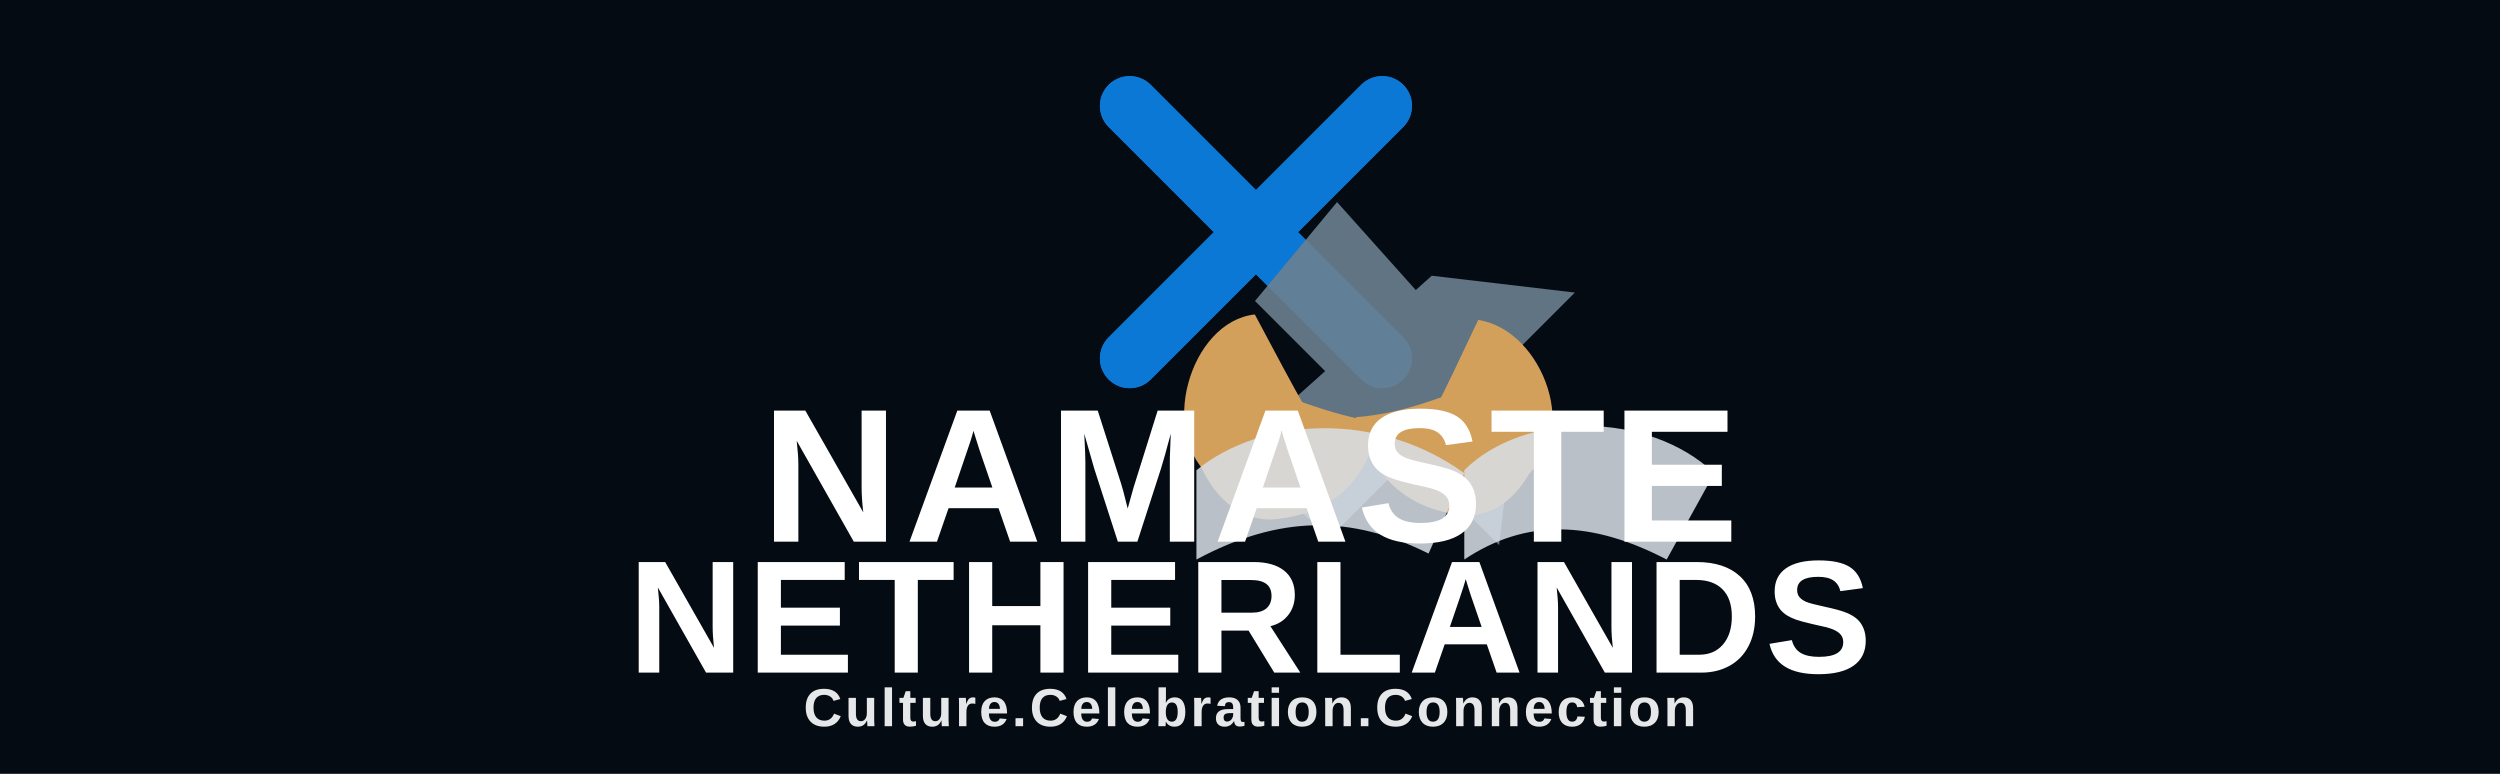
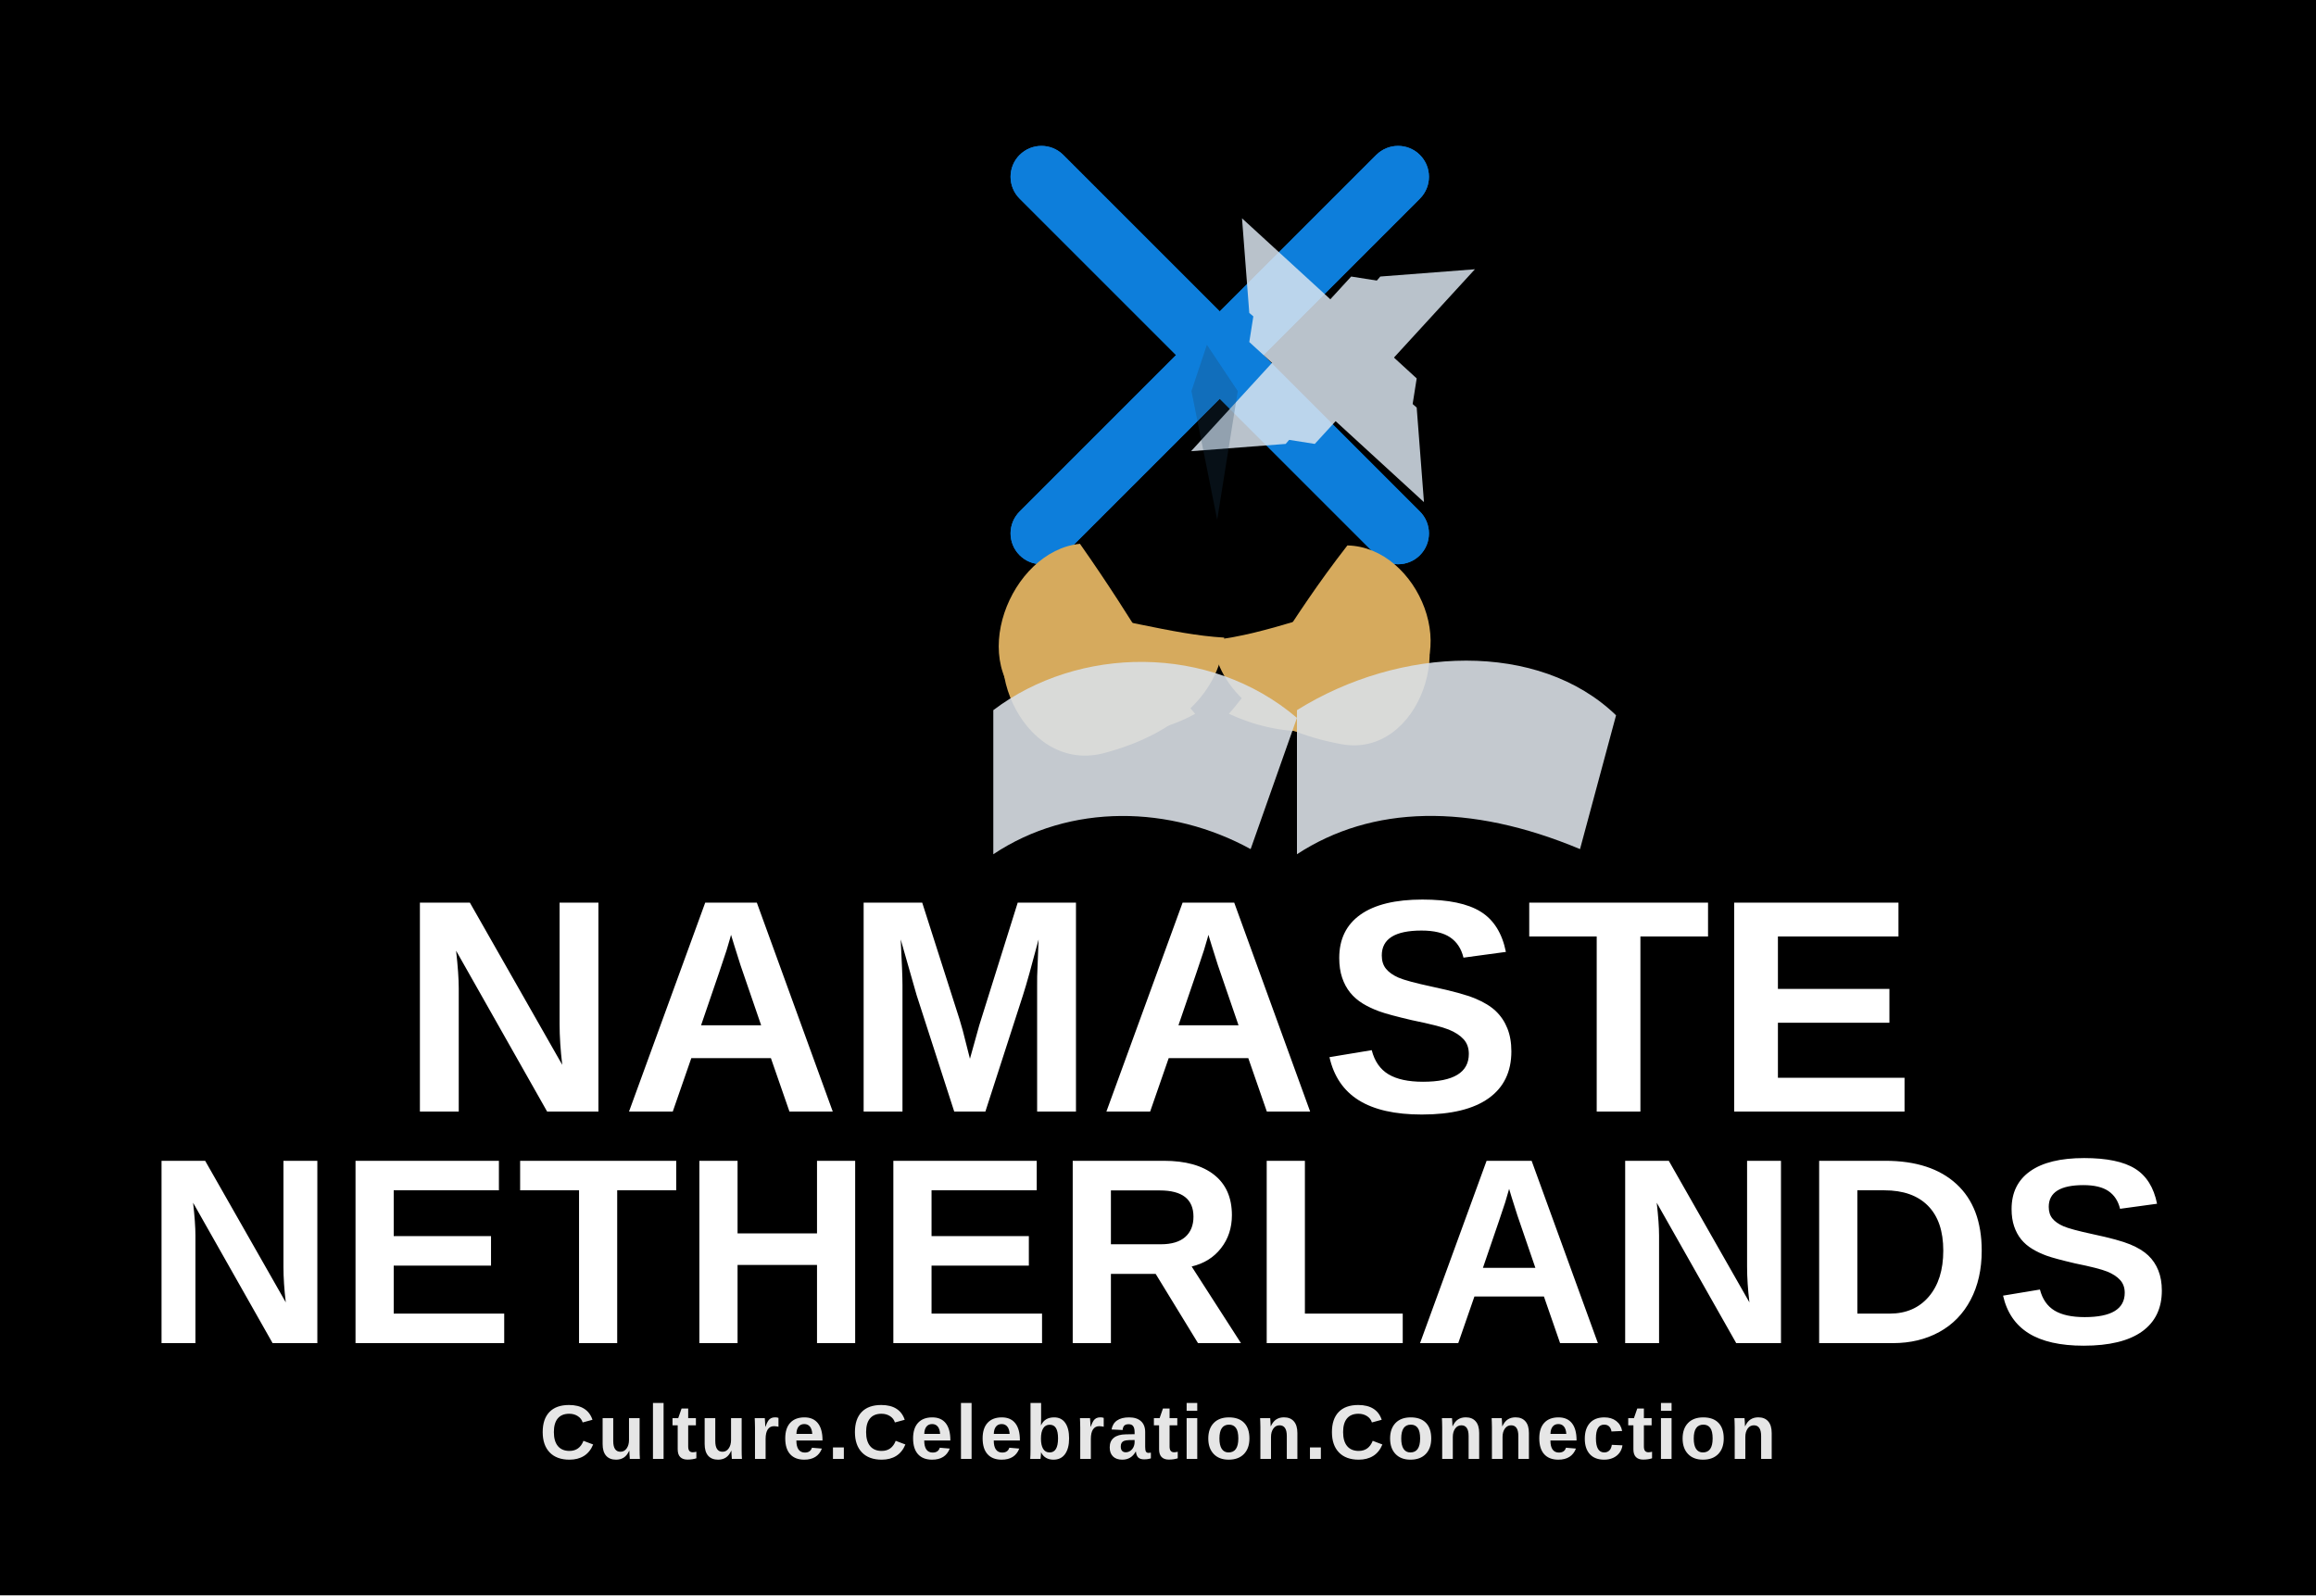
- <svg xmlns="http://www.w3.org/2000/svg" viewBox="0 0 840 260" role="img" aria-labelledby="title desc">
-   <rect width="840" height="260" fill="#050b12" />
-   <g transform="translate(250 18)">
-     <g transform="translate(134 0)">
-       <g fill="#0c78d6">
-         <rect x="28" y="-10" width="20" height="140" rx="10" transform="rotate(45 38 60)" />
-         <rect x="28" y="-10" width="20" height="140" rx="10" transform="rotate(135 38 60)" />
-         <rect x="28" y="-10" width="20" height="140" rx="10" transform="rotate(-45 38 60)" />
-         <rect x="28" y="-10" width="20" height="140" rx="10" transform="rotate(-135 38 60)" />
+ <svg xmlns="http://www.w3.org/2000/svg" viewBox="0 0 900 620" role="img" aria-labelledby="title desc">
+   <rect width="900" height="620" fill="#000000" />
+   <g transform="translate(0 2)">
+     <g transform="translate(290 30)">
+       <g fill="#0d7edb">
+         <rect x="172" y="-4" width="24" height="220" rx="12" transform="rotate(45 184 106)" />
+         <rect x="172" y="-4" width="24" height="220" rx="12" transform="rotate(135 184 106)" />
+         <rect x="172" y="-4" width="24" height="220" rx="12" transform="rotate(-45 184 106)" />
+         <rect x="172" y="-4" width="24" height="220" rx="12" transform="rotate(-135 184 106)" />
      </g>
-       <g fill="#6a7f8f" opacity="0.9">
-         <path d="M30 85 L120 90 L150 128 L34 128 Z" transform="rotate(45 90 110)" />
-         <path d="M30 85 L120 90 L150 128 L34 128 Z" transform="rotate(-45 90 110)" />
+       <g fill="#d9e4ef" opacity="0.85">
+         <path d="M184 104 L264 98 L292 122 L200 126 Z" transform="rotate(45 228 108)" />
+         <path d="M184 104 L264 98 L292 122 L200 126 Z" transform="rotate(-45 228 108)" />
+         <path d="M184 104 L264 98 L292 122 L200 126 Z" transform="rotate(135 228 108)" />
+         <path d="M184 104 L264 98 L292 122 L200 126 Z" transform="rotate(-135 228 108)" />
      </g>
-       <g fill="#d3a05c">
-         <path d="M30 95 C12 104, 12 144, 35 150 C57 155, 70 145, 79 130 C64 123, 51 111, 30 95 Z" transform="rotate(-18 60 125)" />
-         <path d="M26 95 C6 104, 7 144, 30 152 C49 158, 64 150, 75 136 C58 127, 48 116, 26 95 Z" transform="rotate(18 55 128)" />
-         <path d="M120 95 C138 104, 138 144, 116 150 C95 155, 80 145, 71 130 C88 123, 101 111, 120 95 Z" transform="rotate(18 96 128)" />
-         <path d="M124 95 C144 105, 145 144, 122 150 C101 158, 88 150, 78 136 C95 127, 104 116, 124 95 Z" transform="rotate(-18 101 128)" />
+       <g fill="#d6aa5d">
+         <path d="M118 187 C92 196, 92 247, 124 252 C154 256, 176 247, 185 228 C166 219, 150 205, 118 187 Z" transform="rotate(-22 154 220)" />
+         <path d="M118 187 C93 198, 90 246, 120 254 C146 260, 168 250, 181 236 C164 226, 150 211, 118 187 Z" transform="rotate(18 148 220)" />
+         <path d="M246 188 C273 196, 273 247, 242 251 C212 255, 190 246, 182 228 C202 219, 218 204, 246 188 Z" transform="rotate(18 217 220)" />
+         <path d="M245 188 C271 197, 275 244, 245 252 C219 260, 196 250, 181 236 C198 226, 214 209, 245 188 Z" transform="rotate(-18 214 220)" />
      </g>
-       <g fill="#d9dfe6" opacity="0.85">
-         <path d="M18 140 C40 122, 79 120, 108 141 L96 168 C70 155, 46 155, 18 170 Z" />
-         <path d="M108 140 C128 120, 170 120, 192 141 L176 170 C151 157, 129 156, 108 170 Z" />
+       <g fill="#d9dfe6" opacity="0.9">
+         <path d="M96 244 C129 219, 180 218, 214 247 L196 298 C165 281, 126 280, 96 300 Z" />
+         <path d="M214 244 C254 219, 308 217, 338 246 L324 298 C281 280, 243 281, 214 300 Z" />
+       </g>
+       <g fill="#1b3f5a" opacity="0.25">
+         <path d="M179 102 L191 120 L183 170 L173 120 Z" />
      </g>
    </g>
-   </g>
-   <g fill="#fff" font-family="Arial, Helvetica, sans-serif" text-anchor="middle">
-     <text x="420" y="182" font-size="64" font-weight="800" letter-spacing="2">NAMASTE</text>
-     <text x="420" y="226" font-size="54" font-weight="800" letter-spacing="1">NETHERLANDS</text>
-     <text x="420" y="244" font-size="18" font-weight="700" opacity="0.9" letter-spacing="1">Culture.Celebration.Connection</text>
+     <g fill="#ffffff" font-family="Arial, Helvetica, sans-serif" text-anchor="middle">
+       <text x="450" y="430" font-size="118" font-weight="800" letter-spacing="1">NAMASTE</text>
+       <text x="450" y="520" font-size="103" font-weight="800" letter-spacing="1">NETHERLANDS</text>
+       <text x="450" y="565" font-size="30" font-weight="700" opacity="0.9" letter-spacing="1">Culture.Celebration.Connection</text>
+     </g>
  </g>
</svg>
